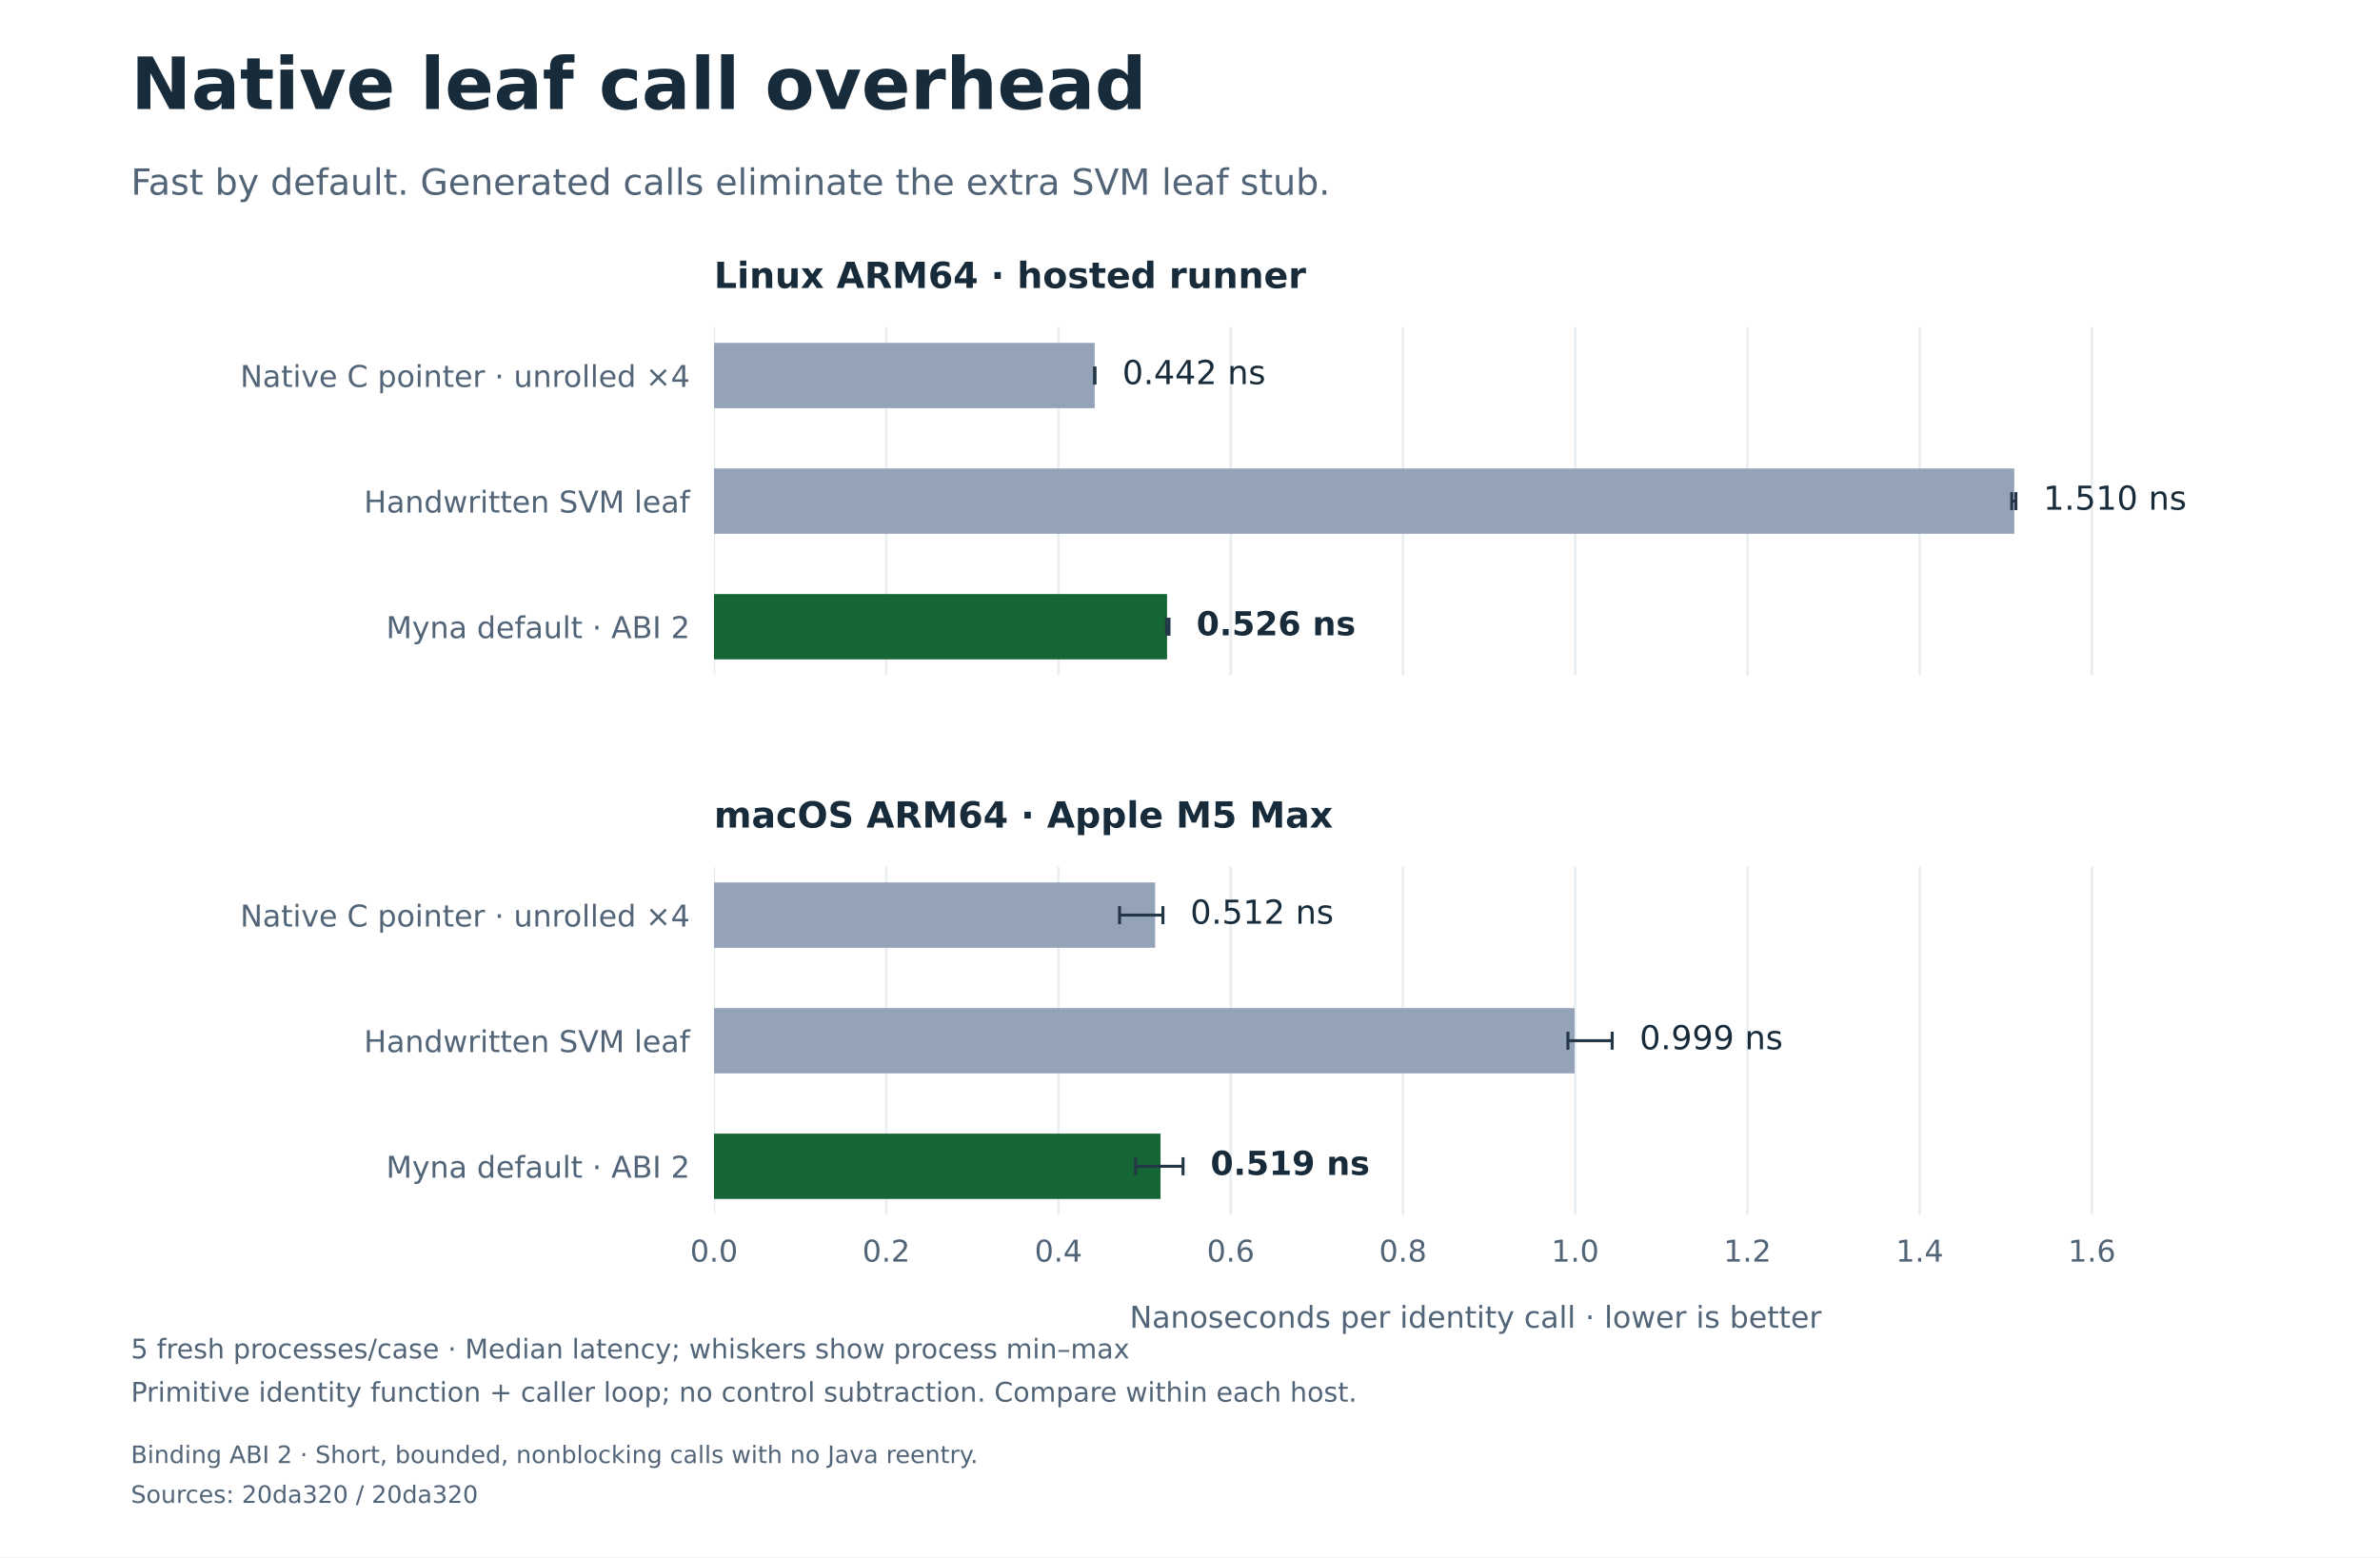
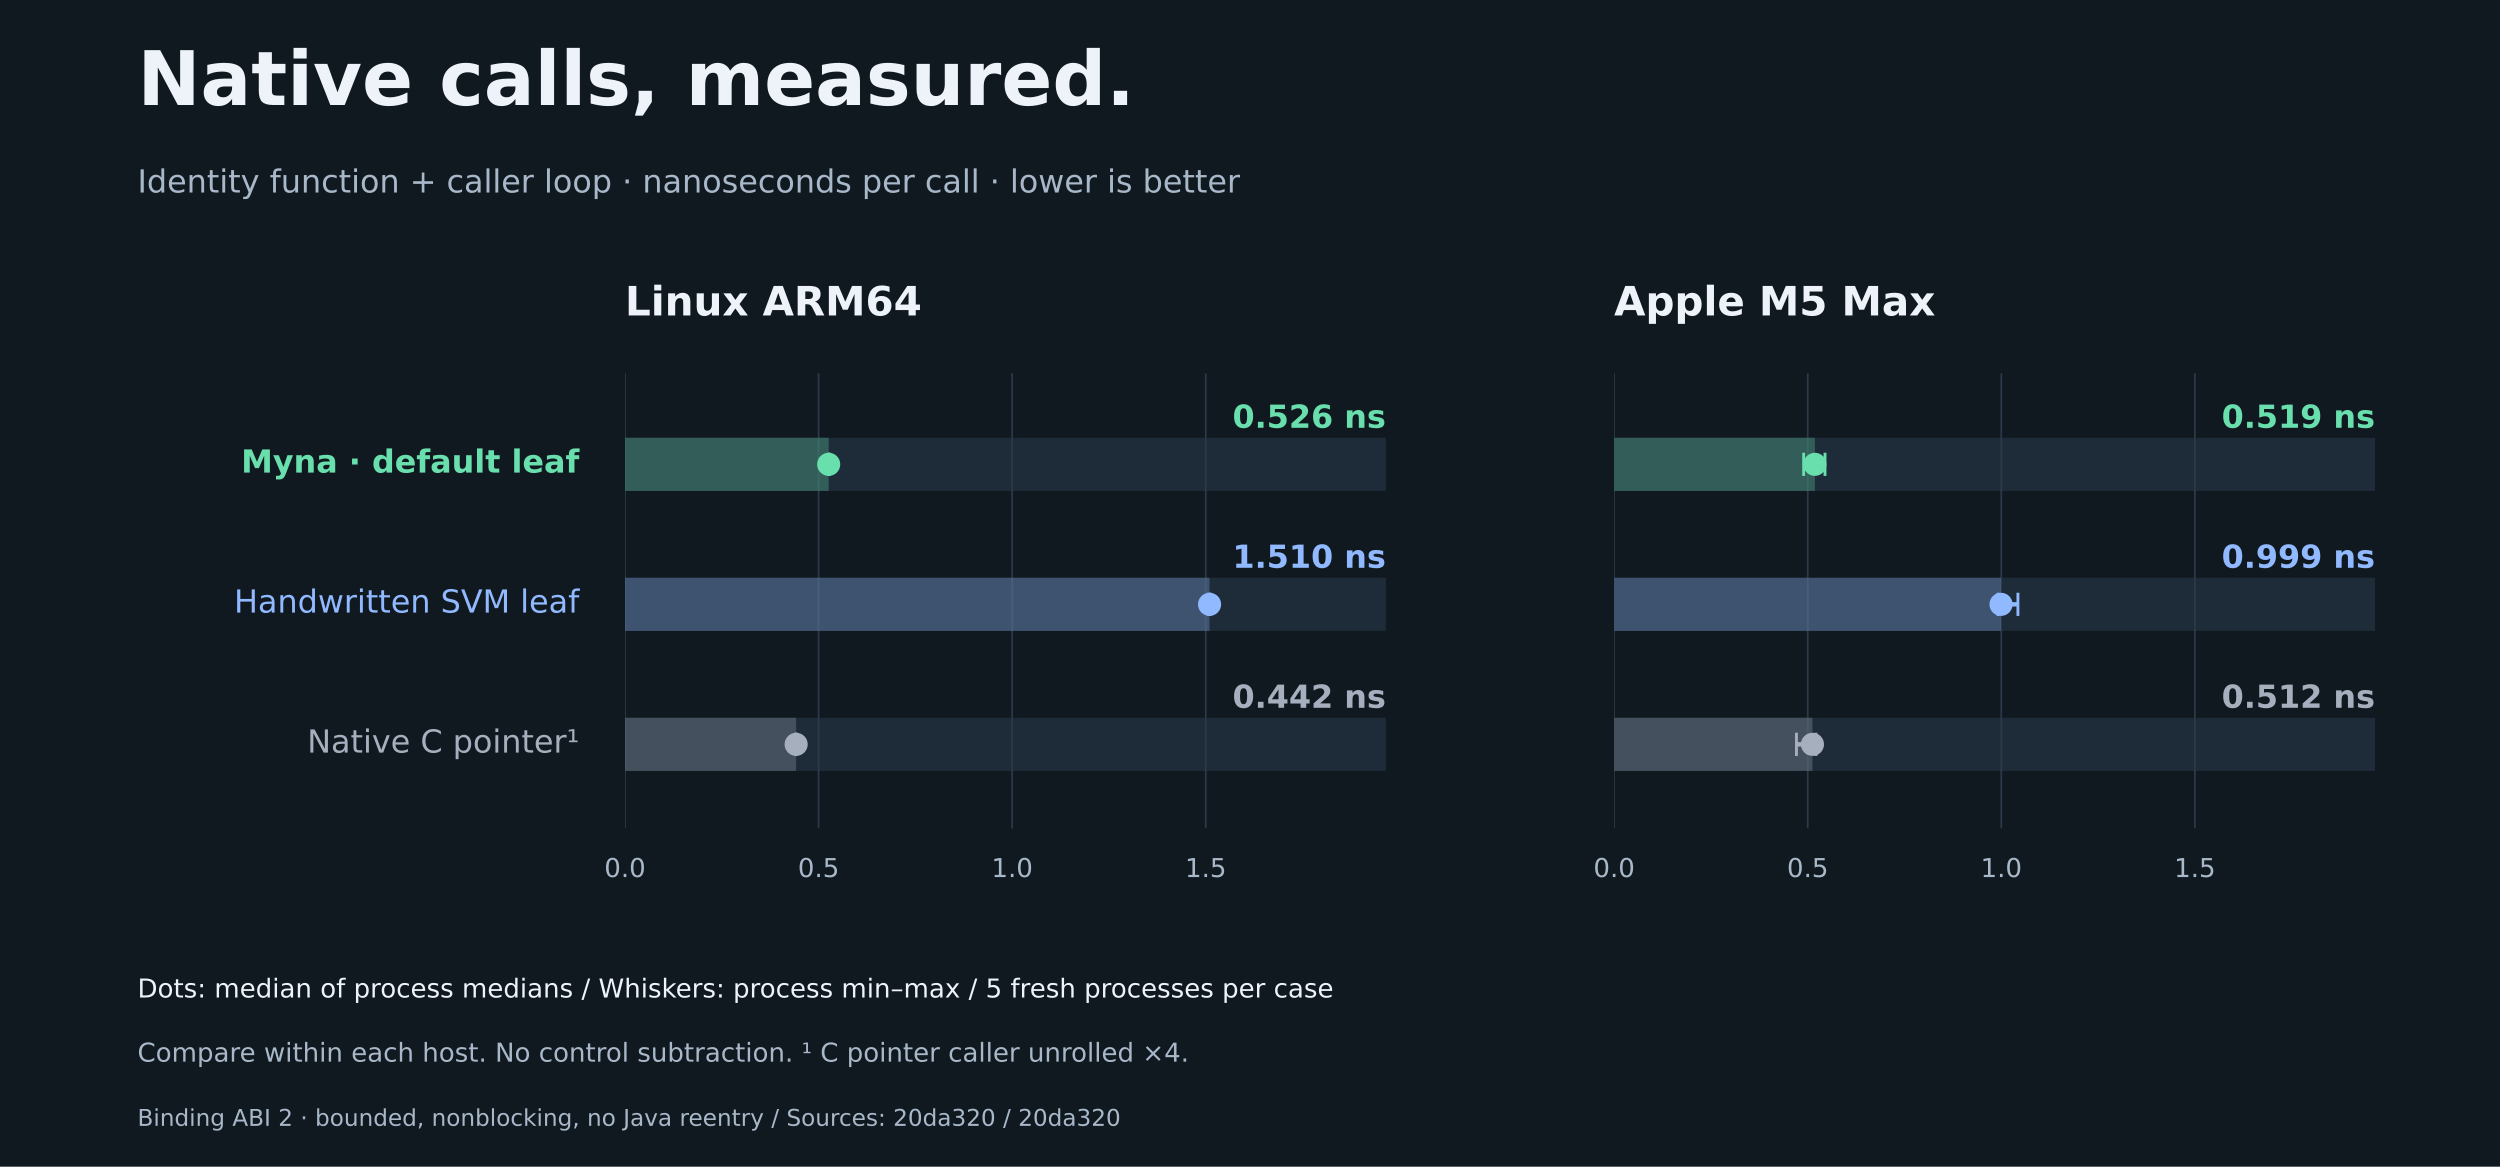
- <svg xmlns="http://www.w3.org/2000/svg" xmlns:xlink="http://www.w3.org/1999/xlink" width="792pt" height="518.4pt" viewBox="0 0 792 518.4" version="1.1">
+ <svg xmlns="http://www.w3.org/2000/svg" xmlns:xlink="http://www.w3.org/1999/xlink" width="864pt" height="403.2pt" viewBox="0 0 864 403.2" version="1.1">
  <defs>
    <style type="text/css">*{stroke-linejoin: round; stroke-linecap: butt}</style>
  </defs>
  <g id="figure_1">
    <g id="patch_1">
-       <path d="M 0 518.4 L 792 518.4 L 792 0 L 0 0 z " style="fill: #ffffff" />
+       <path d="M 0 403.2 L 864 403.2 L 864 0 L 0 0 z " style="fill: #101820" />
    </g>
    <g id="axes_1">
      <g id="patch_2">
-         <path d="M 237.6 224.742 L 744.48 224.742 L 744.48 108.864 L 237.6 108.864 z " style="fill: #ffffff" />
+         <path d="M 216 286.272 L 478.957 286.272 L 478.957 129.024 L 216 129.024 z " style="fill: #101820" />
+       </g>
+       <g id="patch_3">
+         <path d="M 216 151.281 L 478.957 151.281 L 478.957 169.667 L 216 169.667 z " clip-path="url(#pf8308314af)" style="fill: #1e2b38" />
+       </g>
+       <g id="patch_4">
+         <path d="M 216 199.665 L 478.957 199.665 L 478.957 218.051 L 216 218.051 z " clip-path="url(#pf8308314af)" style="fill: #1e2b38" />
+       </g>
+       <g id="patch_5">
+         <path d="M 216 248.049 L 478.957 248.049 L 478.957 266.435 L 216 266.435 z " clip-path="url(#pf8308314af)" style="fill: #1e2b38" />
      </g>
      <g id="matplotlib.axis_1">
        <g id="xtick_1">
          <g id="line2d_1">
-             <path d="M 237.6 224.742 L 237.6 108.864 " clip-path="url(#pe2685f32f4)" style="fill: none; stroke: #e7edf1; stroke-width: 0.8; stroke-linecap: square" />
+             <path d="M 216 286.272 L 216 129.024 " clip-path="url(#pf8308314af)" style="fill: none; stroke: #2b3a48; stroke-width: 0.6; stroke-linecap: square" />
          </g>
          <g id="line2d_2" />
+           <g id="text_1">
+             <text style="font-size: 9px; font-family: 'DejaVu Sans'; text-anchor: middle; fill: #a8b8c8" x="216" y="303.11" transform="rotate(-0 216 303.1099)">0.0</text>
+           </g>
        </g>
        <g id="xtick_2">
          <g id="line2d_3">
-             <path d="M 294.916 224.742 L 294.916 108.864 " clip-path="url(#pe2685f32f4)" style="fill: none; stroke: #e7edf1; stroke-width: 0.8; stroke-linecap: square" />
+             <path d="M 282.902 286.272 L 282.902 129.024 " clip-path="url(#pf8308314af)" style="fill: none; stroke: #2b3a48; stroke-width: 0.6; stroke-linecap: square" />
          </g>
          <g id="line2d_4" />
+           <g id="text_2">
+             <text style="font-size: 9px; font-family: 'DejaVu Sans'; text-anchor: middle; fill: #a8b8c8" x="282.902" y="303.11" transform="rotate(-0 282.902 303.1099)">0.5</text>
+           </g>
        </g>
        <g id="xtick_3">
          <g id="line2d_5">
-             <path d="M 352.232 224.742 L 352.232 108.864 " clip-path="url(#pe2685f32f4)" style="fill: none; stroke: #e7edf1; stroke-width: 0.8; stroke-linecap: square" />
+             <path d="M 349.804 286.272 L 349.804 129.024 " clip-path="url(#pf8308314af)" style="fill: none; stroke: #2b3a48; stroke-width: 0.6; stroke-linecap: square" />
          </g>
          <g id="line2d_6" />
+           <g id="text_3">
+             <text style="font-size: 9px; font-family: 'DejaVu Sans'; text-anchor: middle; fill: #a8b8c8" x="349.804" y="303.11" transform="rotate(-0 349.804 303.1099)">1.0</text>
+           </g>
        </g>
        <g id="xtick_4">
          <g id="line2d_7">
-             <path d="M 409.549 224.742 L 409.549 108.864 " clip-path="url(#pe2685f32f4)" style="fill: none; stroke: #e7edf1; stroke-width: 0.8; stroke-linecap: square" />
+             <path d="M 416.706 286.272 L 416.706 129.024 " clip-path="url(#pf8308314af)" style="fill: none; stroke: #2b3a48; stroke-width: 0.6; stroke-linecap: square" />
          </g>
          <g id="line2d_8" />
-         </g>
+           <g id="text_4">
+             <text style="font-size: 9px; font-family: 'DejaVu Sans'; text-anchor: middle; fill: #a8b8c8" x="416.706" y="303.11" transform="rotate(-0 416.7059 303.1099)">1.5</text>
+           </g>
+         </g>
+       </g>
+       <g id="matplotlib.axis_2" />
+       <g id="patch_6">
+         <path d="M 216 151.281 L 286.392 151.281 L 286.392 169.667 L 216 169.667 z " clip-path="url(#pf8308314af)" style="fill: #69dfad; opacity: 0.28" />
+       </g>
+       <g id="patch_7">
+         <path d="M 216 199.665 L 418.025 199.665 L 418.025 218.051 L 216 218.051 z " clip-path="url(#pf8308314af)" style="fill: #91b9ff; opacity: 0.28" />
+       </g>
+       <g id="patch_8">
+         <path d="M 216 248.049 L 275.148 248.049 L 275.148 266.435 L 216 266.435 z " clip-path="url(#pf8308314af)" style="fill: #a6afbd; opacity: 0.28" />
+       </g>
+       <g id="text_5">
+         <text style="font-weight: 700; font-size: 11px; font-family: 'DejaVu Sans'; text-anchor: end; fill: #69dfad" x="478.957" y="147.848" transform="rotate(-0 478.9565 147.8481)">0.526 ns</text>
+       </g>
+       <g id="text_6">
+         <text style="font-weight: 700; font-size: 11px; font-family: 'DejaVu Sans'; text-anchor: end; fill: #91b9ff" x="478.957" y="196.232" transform="rotate(-0 478.9565 196.2321)">1.510 ns</text>
+       </g>
+       <g id="text_7">
+         <text style="font-weight: 700; font-size: 11px; font-family: 'DejaVu Sans'; text-anchor: end; fill: #a6afbd" x="478.957" y="244.616" transform="rotate(-0 478.9565 244.6161)">0.442 ns</text>
+       </g>
+       <g id="text_8">
+         <text style="font-weight: 700; font-size: 11px; font-family: 'DejaVu Sans'; text-anchor: end; fill: #69dfad" x="200.223" y="163.331" transform="rotate(-0 200.2226 163.3315)">Myna · default leaf</text>
+       </g>
+       <g id="text_9">
+         <text style="font-size: 11px; font-family: 'DejaVu Sans'; text-anchor: end; fill: #91b9ff" x="200.223" y="211.715" transform="rotate(-0 200.2226 211.7155)">Handwritten SVM leaf</text>
+       </g>
+       <g id="text_10">
+         <text style="font-size: 11px; font-family: 'DejaVu Sans'; text-anchor: end; fill: #a6afbd" x="200.223" y="260.099" transform="rotate(-0 200.2226 260.0995)">Native C pointer¹</text>
+       </g>
+       <g id="text_11">
+         <text style="font-weight: 700; font-size: 14px; font-family: 'DejaVu Sans'; text-anchor: start; fill: #edf3f8" x="216" y="109.024" transform="rotate(-0 216 109.024)">Linux ARM64</text>
+       </g>
+       <g id="LineCollection_1">
+         <path d="M 286.304 160.474 L 286.694 160.474 " clip-path="url(#pf8308314af)" style="fill: none; stroke: #69dfad; stroke-width: 1.5" />
+       </g>
+       <g id="line2d_9">
+         <defs>
+           <path id="md009784364" d="M 0 4 L 0 -4 " style="stroke: #69dfad" />
+         </defs>
+         <g clip-path="url(#pf8308314af)">
+           <use xlink:href="#md009784364" x="286.304" y="160.474" style="fill: #69dfad; stroke: #69dfad" />
+         </g>
+       </g>
+       <g id="line2d_10">
+         <g clip-path="url(#pf8308314af)">
+           <use xlink:href="#md009784364" x="286.694" y="160.474" style="fill: #69dfad; stroke: #69dfad" />
+         </g>
+       </g>
+       <g id="LineCollection_2">
+         <path d="M 417.628 208.858 L 418.274 208.858 " clip-path="url(#pf8308314af)" style="fill: none; stroke: #91b9ff; stroke-width: 1.5" />
+       </g>
+       <g id="line2d_11">
+         <defs>
+           <path id="m7cfae5e635" d="M 0 4 L 0 -4 " style="stroke: #91b9ff" />
+         </defs>
+         <g clip-path="url(#pf8308314af)">
+           <use xlink:href="#m7cfae5e635" x="417.628" y="208.858" style="fill: #91b9ff; stroke: #91b9ff" />
+         </g>
+       </g>
+       <g id="line2d_12">
+         <g clip-path="url(#pf8308314af)">
+           <use xlink:href="#m7cfae5e635" x="418.274" y="208.858" style="fill: #91b9ff; stroke: #91b9ff" />
+         </g>
+       </g>
+       <g id="LineCollection_3">
+         <path d="M 275.139 257.242 L 275.184 257.242 " clip-path="url(#pf8308314af)" style="fill: none; stroke: #a6afbd; stroke-width: 1.5" />
+       </g>
+       <g id="line2d_13">
+         <defs>
+           <path id="m332b3d64d9" d="M 0 4 L 0 -4 " style="stroke: #a6afbd" />
+         </defs>
+         <g clip-path="url(#pf8308314af)">
+           <use xlink:href="#m332b3d64d9" x="275.139" y="257.242" style="fill: #a6afbd; stroke: #a6afbd" />
+         </g>
+       </g>
+       <g id="line2d_14">
+         <g clip-path="url(#pf8308314af)">
+           <use xlink:href="#m332b3d64d9" x="275.184" y="257.242" style="fill: #a6afbd; stroke: #a6afbd" />
+         </g>
+       </g>
+       <g id="line2d_15">
+         <defs>
+           <path id="m29797d25f0" d="M 0 3.5 C 0.928 3.5 1.819 3.131 2.475 2.475 C 3.131 1.819 3.5 0.928 3.5 0 C 3.5 -0.928 3.131 -1.819 2.475 -2.475 C 1.819 -3.131 0.928 -3.5 0 -3.5 C -0.928 -3.5 -1.819 -3.131 -2.475 -2.475 C -3.131 -1.819 -3.5 -0.928 -3.5 0 C -3.5 0.928 -3.131 1.819 -2.475 2.475 C -1.819 3.131 -0.928 3.5 0 3.5 z " style="stroke: #69dfad" />
+         </defs>
+         <g clip-path="url(#pf8308314af)">
+           <use xlink:href="#m29797d25f0" x="286.392" y="160.474" style="fill: #69dfad; stroke: #69dfad" />
+         </g>
+       </g>
+       <g id="line2d_16">
+         <defs>
+           <path id="m6e539c28ee" d="M 0 3.5 C 0.928 3.5 1.819 3.131 2.475 2.475 C 3.131 1.819 3.5 0.928 3.5 0 C 3.5 -0.928 3.131 -1.819 2.475 -2.475 C 1.819 -3.131 0.928 -3.5 0 -3.5 C -0.928 -3.5 -1.819 -3.131 -2.475 -2.475 C -3.131 -1.819 -3.5 -0.928 -3.5 0 C -3.5 0.928 -3.131 1.819 -2.475 2.475 C -1.819 3.131 -0.928 3.5 0 3.5 z " style="stroke: #91b9ff" />
+         </defs>
+         <g clip-path="url(#pf8308314af)">
+           <use xlink:href="#m6e539c28ee" x="418.025" y="208.858" style="fill: #91b9ff; stroke: #91b9ff" />
+         </g>
+       </g>
+       <g id="line2d_17">
+         <defs>
+           <path id="m7b6fff24b9" d="M 0 3.5 C 0.928 3.5 1.819 3.131 2.475 2.475 C 3.131 1.819 3.5 0.928 3.5 0 C 3.5 -0.928 3.131 -1.819 2.475 -2.475 C 1.819 -3.131 0.928 -3.5 0 -3.5 C -0.928 -3.5 -1.819 -3.131 -2.475 -2.475 C -3.131 -1.819 -3.5 -0.928 -3.5 0 C -3.5 0.928 -3.131 1.819 -2.475 2.475 C -1.819 3.131 -0.928 3.5 0 3.5 z " style="stroke: #a6afbd" />
+         </defs>
+         <g clip-path="url(#pf8308314af)">
+           <use xlink:href="#m7b6fff24b9" x="275.148" y="257.242" style="fill: #a6afbd; stroke: #a6afbd" />
+         </g>
+       </g>
+     </g>
+     <g id="axes_2">
+       <g id="patch_9">
+         <path d="M 557.843 286.272 L 820.8 286.272 L 820.8 129.024 L 557.843 129.024 z " style="fill: #101820" />
+       </g>
+       <g id="patch_10">
+         <path d="M 557.843 151.281 L 820.8 151.281 L 820.8 169.667 L 557.843 169.667 z " clip-path="url(#p9387bd3e7d)" style="fill: #1e2b38" />
+       </g>
+       <g id="patch_11">
+         <path d="M 557.843 199.665 L 820.8 199.665 L 820.8 218.051 L 557.843 218.051 z " clip-path="url(#p9387bd3e7d)" style="fill: #1e2b38" />
+       </g>
+       <g id="patch_12">
+         <path d="M 557.843 248.049 L 820.8 248.049 L 820.8 266.435 L 557.843 266.435 z " clip-path="url(#p9387bd3e7d)" style="fill: #1e2b38" />
+       </g>
+       <g id="matplotlib.axis_3">
        <g id="xtick_5">
-           <g id="line2d_9">
-             <path d="M 466.865 224.742 L 466.865 108.864 " clip-path="url(#pe2685f32f4)" style="fill: none; stroke: #e7edf1; stroke-width: 0.8; stroke-linecap: square" />
-           </g>
-           <g id="line2d_10" />
+           <g id="line2d_18">
+             <path d="M 557.843 286.272 L 557.843 129.024 " clip-path="url(#p9387bd3e7d)" style="fill: none; stroke: #2b3a48; stroke-width: 0.6; stroke-linecap: square" />
+           </g>
+           <g id="line2d_19" />
+           <g id="text_12">
+             <text style="font-size: 9px; font-family: 'DejaVu Sans'; text-anchor: middle; fill: #a8b8c8" x="557.843" y="303.11" transform="rotate(-0 557.8435 303.1099)">0.0</text>
+           </g>
        </g>
        <g id="xtick_6">
-           <g id="line2d_11">
-             <path d="M 524.181 224.742 L 524.181 108.864 " clip-path="url(#pe2685f32f4)" style="fill: none; stroke: #e7edf1; stroke-width: 0.8; stroke-linecap: square" />
-           </g>
-           <g id="line2d_12" />
+           <g id="line2d_20">
+             <path d="M 624.745 286.272 L 624.745 129.024 " clip-path="url(#p9387bd3e7d)" style="fill: none; stroke: #2b3a48; stroke-width: 0.6; stroke-linecap: square" />
+           </g>
+           <g id="line2d_21" />
+           <g id="text_13">
+             <text style="font-size: 9px; font-family: 'DejaVu Sans'; text-anchor: middle; fill: #a8b8c8" x="624.745" y="303.11" transform="rotate(-0 624.7455 303.1099)">0.5</text>
+           </g>
        </g>
        <g id="xtick_7">
-           <g id="line2d_13">
-             <path d="M 581.497 224.742 L 581.497 108.864 " clip-path="url(#pe2685f32f4)" style="fill: none; stroke: #e7edf1; stroke-width: 0.8; stroke-linecap: square" />
-           </g>
-           <g id="line2d_14" />
+           <g id="line2d_22">
+             <path d="M 691.647 286.272 L 691.647 129.024 " clip-path="url(#p9387bd3e7d)" style="fill: none; stroke: #2b3a48; stroke-width: 0.6; stroke-linecap: square" />
+           </g>
+           <g id="line2d_23" />
+           <g id="text_14">
+             <text style="font-size: 9px; font-family: 'DejaVu Sans'; text-anchor: middle; fill: #a8b8c8" x="691.647" y="303.11" transform="rotate(-0 691.6474 303.1099)">1.0</text>
+           </g>
        </g>
        <g id="xtick_8">
-           <g id="line2d_15">
-             <path d="M 638.814 224.742 L 638.814 108.864 " clip-path="url(#pe2685f32f4)" style="fill: none; stroke: #e7edf1; stroke-width: 0.8; stroke-linecap: square" />
-           </g>
-           <g id="line2d_16" />
-         </g>
-         <g id="xtick_9">
-           <g id="line2d_17">
-             <path d="M 696.13 224.742 L 696.13 108.864 " clip-path="url(#pe2685f32f4)" style="fill: none; stroke: #e7edf1; stroke-width: 0.8; stroke-linecap: square" />
-           </g>
-           <g id="line2d_18" />
-         </g>
-       </g>
-       <g id="matplotlib.axis_2">
-         <g id="ytick_1">
-           <g id="line2d_19" />
-           <g id="text_1">
-             <text style="font-size: 10px; font-family: 'DejaVu Sans'; text-anchor: end; fill: #526578" x="229.6" y="128.799" transform="rotate(-0 229.6 128.7991)">Native C pointer · unrolled ×4</text>
-           </g>
-         </g>
-         <g id="ytick_2">
-           <g id="line2d_20" />
-           <g id="text_2">
-             <text style="font-size: 10px; font-family: 'DejaVu Sans'; text-anchor: end; fill: #526578" x="229.6" y="170.602" transform="rotate(-0 229.6 170.602)">Handwritten SVM leaf</text>
-           </g>
-         </g>
-         <g id="ytick_3">
-           <g id="line2d_21" />
-           <g id="text_3">
-             <text style="font-size: 10px; font-family: 'DejaVu Sans'; text-anchor: end; fill: #526578" x="229.6" y="212.405" transform="rotate(-0 229.6 212.4049)">Myna default · ABI 2</text>
-           </g>
-         </g>
-       </g>
-       <g id="patch_3">
-         <path d="M 237.6 114.131 L 364.283 114.131 L 364.283 135.869 L 237.6 135.869 z " clip-path="url(#pe2685f32f4)" style="fill: #94a3b8" />
-       </g>
-       <g id="text_4">
-         <text style="font-size: 11px; font-family: 'DejaVu Sans'; text-anchor: start; fill: #172b3a" x="373.484" y="127.857" transform="rotate(-0 373.4839 127.8573)">0.442 ns</text>
-       </g>
-       <g id="patch_4">
-         <path d="M 237.6 155.934 L 670.297 155.934 L 670.297 177.672 L 237.6 177.672 z " clip-path="url(#pe2685f32f4)" style="fill: #94a3b8" />
-       </g>
-       <g id="text_5">
-         <text style="font-size: 11px; font-family: 'DejaVu Sans'; text-anchor: start; fill: #172b3a" x="679.955" y="169.66" transform="rotate(-0 679.9546 169.6602)">1.510 ns</text>
-       </g>
-       <g id="patch_5">
-         <path d="M 237.6 197.737 L 388.365 197.737 L 388.365 219.474 L 237.6 219.474 z " clip-path="url(#pe2685f32f4)" style="fill: #166534" />
-       </g>
-       <g id="text_6">
-         <text style="font-weight: 700; font-size: 11px; font-family: 'DejaVu Sans'; text-anchor: start; fill: #172b3a" x="398.137" y="211.463" transform="rotate(-0 398.1365 211.4631)">0.526 ns</text>
-       </g>
-       <g id="text_7">
-         <text style="font-weight: 700; font-size: 12px; font-family: 'DejaVu Sans'; text-anchor: start; fill: #172b3a" x="237.6" y="95.864" transform="rotate(-0 237.6 95.864)">Linux ARM64 · hosted runner</text>
-       </g>
-       <g id="LineCollection_1">
-         <path d="M 364.264 125 L 364.36 125 " clip-path="url(#pe2685f32f4)" style="fill: none; stroke: #243746" />
-       </g>
-       <g id="line2d_22">
-         <defs>
-           <path id="md55db61f1a" d="M 0 3 L 0 -3 " style="stroke: #243746" />
-         </defs>
-         <g clip-path="url(#pe2685f32f4)">
-           <use xlink:href="#md55db61f1a" x="364.264" y="125" style="fill: #1f77b4; stroke: #243746" />
-         </g>
-       </g>
-       <g id="line2d_23">
-         <g clip-path="url(#pe2685f32f4)">
-           <use xlink:href="#md55db61f1a" x="364.36" y="125" style="fill: #1f77b4; stroke: #243746" />
-         </g>
-       </g>
-       <g id="LineCollection_2">
-         <path d="M 669.446 166.803 L 670.831 166.803 " clip-path="url(#pe2685f32f4)" style="fill: none; stroke: #243746" />
-       </g>
-       <g id="line2d_24">
-         <g clip-path="url(#pe2685f32f4)">
-           <use xlink:href="#md55db61f1a" x="669.446" y="166.803" style="fill: #1f77b4; stroke: #243746" />
-         </g>
-       </g>
-       <g id="line2d_25">
-         <g clip-path="url(#pe2685f32f4)">
-           <use xlink:href="#md55db61f1a" x="670.831" y="166.803" style="fill: #1f77b4; stroke: #243746" />
-         </g>
-       </g>
-       <g id="LineCollection_3">
-         <path d="M 388.176 208.606 L 389.013 208.606 " clip-path="url(#pe2685f32f4)" style="fill: none; stroke: #243746" />
+           <g id="line2d_24">
+             <path d="M 758.549 286.272 L 758.549 129.024 " clip-path="url(#p9387bd3e7d)" style="fill: none; stroke: #2b3a48; stroke-width: 0.6; stroke-linecap: square" />
+           </g>
+           <g id="line2d_25" />
+           <g id="text_15">
+             <text style="font-size: 9px; font-family: 'DejaVu Sans'; text-anchor: middle; fill: #a8b8c8" x="758.549" y="303.11" transform="rotate(-0 758.5494 303.1099)">1.5</text>
+           </g>
+         </g>
+       </g>
+       <g id="matplotlib.axis_4" />
+       <g id="patch_13">
+         <path d="M 557.843 151.281 L 627.223 151.281 L 627.223 169.667 L 557.843 169.667 z " clip-path="url(#p9387bd3e7d)" style="fill: #69dfad; opacity: 0.28" />
+       </g>
+       <g id="patch_14">
+         <path d="M 557.843 199.665 L 691.555 199.665 L 691.555 218.051 L 557.843 218.051 z " clip-path="url(#p9387bd3e7d)" style="fill: #91b9ff; opacity: 0.28" />
+       </g>
+       <g id="patch_15">
+         <path d="M 557.843 248.049 L 626.384 248.049 L 626.384 266.435 L 557.843 266.435 z " clip-path="url(#p9387bd3e7d)" style="fill: #a6afbd; opacity: 0.28" />
+       </g>
+       <g id="text_16">
+         <text style="font-weight: 700; font-size: 11px; font-family: 'DejaVu Sans'; text-anchor: end; fill: #69dfad" x="820.8" y="147.848" transform="rotate(-0 820.8 147.8481)">0.519 ns</text>
+       </g>
+       <g id="text_17">
+         <text style="font-weight: 700; font-size: 11px; font-family: 'DejaVu Sans'; text-anchor: end; fill: #91b9ff" x="820.8" y="196.232" transform="rotate(-0 820.8 196.2321)">0.999 ns</text>
+       </g>
+       <g id="text_18">
+         <text style="font-weight: 700; font-size: 11px; font-family: 'DejaVu Sans'; text-anchor: end; fill: #a6afbd" x="820.8" y="244.616" transform="rotate(-0 820.8 244.6161)">0.512 ns</text>
+       </g>
+       <g id="text_19">
+         <text style="font-weight: 700; font-size: 14px; font-family: 'DejaVu Sans'; text-anchor: start; fill: #edf3f8" x="557.843" y="109.024" transform="rotate(-0 557.8435 109.024)">Apple M5 Max</text>
+       </g>
+       <g id="LineCollection_4">
+         <path d="M 623.345 160.474 L 630.719 160.474 " clip-path="url(#p9387bd3e7d)" style="fill: none; stroke: #69dfad; stroke-width: 1.5" />
      </g>
      <g id="line2d_26">
-         <g clip-path="url(#pe2685f32f4)">
-           <use xlink:href="#md55db61f1a" x="388.176" y="208.606" style="fill: #1f77b4; stroke: #243746" />
+         <g clip-path="url(#p9387bd3e7d)">
+           <use xlink:href="#md009784364" x="623.345" y="160.474" style="fill: #69dfad; stroke: #69dfad" />
        </g>
      </g>
      <g id="line2d_27">
-         <g clip-path="url(#pe2685f32f4)">
-           <use xlink:href="#md55db61f1a" x="389.013" y="208.606" style="fill: #1f77b4; stroke: #243746" />
-         </g>
-       </g>
-     </g>
-     <g id="axes_2">
-       <g id="patch_6">
-         <path d="M 237.6 404.352 L 744.48 404.352 L 744.48 288.474 L 237.6 288.474 z " style="fill: #ffffff" />
-       </g>
-       <g id="matplotlib.axis_3">
-         <g id="xtick_10">
-           <g id="line2d_28">
-             <path d="M 237.6 404.352 L 237.6 288.474 " clip-path="url(#pbce3370e27)" style="fill: none; stroke: #e7edf1; stroke-width: 0.8; stroke-linecap: square" />
-           </g>
-           <g id="line2d_29" />
-           <g id="text_8">
-             <text style="font-size: 10px; font-family: 'DejaVu Sans'; text-anchor: middle; fill: #526578" x="237.6" y="419.95" transform="rotate(-0 237.6 419.9497)">0.0</text>
-           </g>
-         </g>
-         <g id="xtick_11">
-           <g id="line2d_30">
-             <path d="M 294.916 404.352 L 294.916 288.474 " clip-path="url(#pbce3370e27)" style="fill: none; stroke: #e7edf1; stroke-width: 0.8; stroke-linecap: square" />
-           </g>
-           <g id="line2d_31" />
-           <g id="text_9">
-             <text style="font-size: 10px; font-family: 'DejaVu Sans'; text-anchor: middle; fill: #526578" x="294.916" y="419.95" transform="rotate(-0 294.9162 419.9497)">0.2</text>
-           </g>
-         </g>
-         <g id="xtick_12">
-           <g id="line2d_32">
-             <path d="M 352.232 404.352 L 352.232 288.474 " clip-path="url(#pbce3370e27)" style="fill: none; stroke: #e7edf1; stroke-width: 0.8; stroke-linecap: square" />
-           </g>
-           <g id="line2d_33" />
-           <g id="text_10">
-             <text style="font-size: 10px; font-family: 'DejaVu Sans'; text-anchor: middle; fill: #526578" x="352.232" y="419.95" transform="rotate(-0 352.2325 419.9497)">0.4</text>
-           </g>
-         </g>
-         <g id="xtick_13">
-           <g id="line2d_34">
-             <path d="M 409.549 404.352 L 409.549 288.474 " clip-path="url(#pbce3370e27)" style="fill: none; stroke: #e7edf1; stroke-width: 0.8; stroke-linecap: square" />
-           </g>
-           <g id="line2d_35" />
-           <g id="text_11">
-             <text style="font-size: 10px; font-family: 'DejaVu Sans'; text-anchor: middle; fill: #526578" x="409.549" y="419.95" transform="rotate(-0 409.5487 419.9497)">0.6</text>
-           </g>
-         </g>
-         <g id="xtick_14">
-           <g id="line2d_36">
-             <path d="M 466.865 404.352 L 466.865 288.474 " clip-path="url(#pbce3370e27)" style="fill: none; stroke: #e7edf1; stroke-width: 0.8; stroke-linecap: square" />
-           </g>
-           <g id="line2d_37" />
-           <g id="text_12">
-             <text style="font-size: 10px; font-family: 'DejaVu Sans'; text-anchor: middle; fill: #526578" x="466.865" y="419.95" transform="rotate(-0 466.865 419.9497)">0.8</text>
-           </g>
-         </g>
-         <g id="xtick_15">
-           <g id="line2d_38">
-             <path d="M 524.181 404.352 L 524.181 288.474 " clip-path="url(#pbce3370e27)" style="fill: none; stroke: #e7edf1; stroke-width: 0.8; stroke-linecap: square" />
-           </g>
-           <g id="line2d_39" />
-           <g id="text_13">
-             <text style="font-size: 10px; font-family: 'DejaVu Sans'; text-anchor: middle; fill: #526578" x="524.181" y="419.95" transform="rotate(-0 524.1812 419.9497)">1.0</text>
-           </g>
-         </g>
-         <g id="xtick_16">
-           <g id="line2d_40">
-             <path d="M 581.497 404.352 L 581.497 288.474 " clip-path="url(#pbce3370e27)" style="fill: none; stroke: #e7edf1; stroke-width: 0.8; stroke-linecap: square" />
-           </g>
-           <g id="line2d_41" />
-           <g id="text_14">
-             <text style="font-size: 10px; font-family: 'DejaVu Sans'; text-anchor: middle; fill: #526578" x="581.497" y="419.95" transform="rotate(-0 581.4974 419.9497)">1.2</text>
-           </g>
-         </g>
-         <g id="xtick_17">
-           <g id="line2d_42">
-             <path d="M 638.814 404.352 L 638.814 288.474 " clip-path="url(#pbce3370e27)" style="fill: none; stroke: #e7edf1; stroke-width: 0.8; stroke-linecap: square" />
-           </g>
-           <g id="line2d_43" />
-           <g id="text_15">
-             <text style="font-size: 10px; font-family: 'DejaVu Sans'; text-anchor: middle; fill: #526578" x="638.814" y="419.95" transform="rotate(-0 638.8137 419.9497)">1.4</text>
-           </g>
-         </g>
-         <g id="xtick_18">
-           <g id="line2d_44">
-             <path d="M 696.13 404.352 L 696.13 288.474 " clip-path="url(#pbce3370e27)" style="fill: none; stroke: #e7edf1; stroke-width: 0.8; stroke-linecap: square" />
-           </g>
-           <g id="line2d_45" />
-           <g id="text_16">
-             <text style="font-size: 10px; font-family: 'DejaVu Sans'; text-anchor: middle; fill: #526578" x="696.13" y="419.95" transform="rotate(-0 696.1299 419.9497)">1.6</text>
-           </g>
-         </g>
-         <g id="text_17">
-           <text style="font-size: 10px; font-family: 'DejaVu Sans'; text-anchor: middle; fill: #526578" x="491.04" y="441.95" transform="rotate(-0 491.04 441.9504)">Nanoseconds per identity call · lower is better</text>
-         </g>
-       </g>
-       <g id="matplotlib.axis_4">
-         <g id="ytick_4">
-           <g id="line2d_46" />
-           <g id="text_18">
-             <text style="font-size: 10px; font-family: 'DejaVu Sans'; text-anchor: end; fill: #526578" x="229.6" y="308.409" transform="rotate(-0 229.6 308.4095)">Native C pointer · unrolled ×4</text>
-           </g>
-         </g>
-         <g id="ytick_5">
-           <g id="line2d_47" />
-           <g id="text_19">
-             <text style="font-size: 10px; font-family: 'DejaVu Sans'; text-anchor: end; fill: #526578" x="229.6" y="350.212" transform="rotate(-0 229.6 350.2124)">Handwritten SVM leaf</text>
-           </g>
-         </g>
-         <g id="ytick_6">
-           <g id="line2d_48" />
-           <g id="text_20">
-             <text style="font-size: 10px; font-family: 'DejaVu Sans'; text-anchor: end; fill: #526578" x="229.6" y="392.015" transform="rotate(-0 229.6 392.0153)">Myna default · ABI 2</text>
-           </g>
-         </g>
-       </g>
-       <g id="patch_7">
-         <path d="M 237.6 293.742 L 384.399 293.742 L 384.399 315.479 L 237.6 315.479 z " clip-path="url(#pbce3370e27)" style="fill: #94a3b8" />
-       </g>
-       <g id="text_21">
-         <text style="font-size: 11px; font-family: 'DejaVu Sans'; text-anchor: start; fill: #172b3a" x="396.119" y="307.468" transform="rotate(-0 396.1193 307.4677)">0.512 ns</text>
-       </g>
-       <g id="patch_8">
-         <path d="M 237.6 335.544 L 523.983 335.544 L 523.983 357.282 L 237.6 357.282 z " clip-path="url(#pbce3370e27)" style="fill: #94a3b8" />
-       </g>
-       <g id="text_22">
-         <text style="font-size: 11px; font-family: 'DejaVu Sans'; text-anchor: start; fill: #172b3a" x="545.612" y="349.271" transform="rotate(-0 545.6118 349.2706)">0.999 ns</text>
-       </g>
-       <g id="patch_9">
-         <path d="M 237.6 377.347 L 386.196 377.347 L 386.196 399.085 L 237.6 399.085 z " clip-path="url(#pbce3370e27)" style="fill: #166534" />
-       </g>
-       <g id="text_23">
-         <text style="font-weight: 700; font-size: 11px; font-family: 'DejaVu Sans'; text-anchor: start; fill: #172b3a" x="402.808" y="391.074" transform="rotate(-0 402.8085 391.0735)">0.519 ns</text>
-       </g>
-       <g id="text_24">
-         <text style="font-weight: 700; font-size: 12px; font-family: 'DejaVu Sans'; text-anchor: start; fill: #172b3a" x="237.6" y="275.474" transform="rotate(-0 237.6 275.4744)">macOS ARM64 · Apple M5 Max</text>
-       </g>
-       <g id="LineCollection_4">
-         <path d="M 372.553 304.61 L 386.995 304.61 " clip-path="url(#pbce3370e27)" style="fill: none; stroke: #243746" />
-       </g>
-       <g id="line2d_49">
-         <g clip-path="url(#pbce3370e27)">
-           <use xlink:href="#md55db61f1a" x="372.553" y="304.61" style="fill: #1f77b4; stroke: #243746" />
-         </g>
-       </g>
-       <g id="line2d_50">
-         <g clip-path="url(#pbce3370e27)">
-           <use xlink:href="#md55db61f1a" x="386.995" y="304.61" style="fill: #1f77b4; stroke: #243746" />
+         <g clip-path="url(#p9387bd3e7d)">
+           <use xlink:href="#md009784364" x="630.719" y="160.474" style="fill: #69dfad; stroke: #69dfad" />
        </g>
      </g>
      <g id="LineCollection_5">
-         <path d="M 521.762 346.413 L 536.488 346.413 " clip-path="url(#pbce3370e27)" style="fill: none; stroke: #243746" />
-       </g>
-       <g id="line2d_51">
-         <g clip-path="url(#pbce3370e27)">
-           <use xlink:href="#md55db61f1a" x="521.762" y="346.413" style="fill: #1f77b4; stroke: #243746" />
-         </g>
-       </g>
-       <g id="line2d_52">
-         <g clip-path="url(#pbce3370e27)">
-           <use xlink:href="#md55db61f1a" x="536.488" y="346.413" style="fill: #1f77b4; stroke: #243746" />
+         <path d="M 690.518 208.858 L 697.393 208.858 " clip-path="url(#p9387bd3e7d)" style="fill: none; stroke: #91b9ff; stroke-width: 1.5" />
+       </g>
+       <g id="line2d_28">
+         <g clip-path="url(#p9387bd3e7d)">
+           <use xlink:href="#m7cfae5e635" x="690.518" y="208.858" style="fill: #91b9ff; stroke: #91b9ff" />
+         </g>
+       </g>
+       <g id="line2d_29">
+         <g clip-path="url(#p9387bd3e7d)">
+           <use xlink:href="#m7cfae5e635" x="697.393" y="208.858" style="fill: #91b9ff; stroke: #91b9ff" />
        </g>
      </g>
      <g id="LineCollection_6">
-         <path d="M 377.892 388.216 L 393.685 388.216 " clip-path="url(#pbce3370e27)" style="fill: none; stroke: #243746" />
-       </g>
-       <g id="line2d_53">
-         <g clip-path="url(#pbce3370e27)">
-           <use xlink:href="#md55db61f1a" x="377.892" y="388.216" style="fill: #1f77b4; stroke: #243746" />
-         </g>
-       </g>
-       <g id="line2d_54">
-         <g clip-path="url(#pbce3370e27)">
-           <use xlink:href="#md55db61f1a" x="393.685" y="388.216" style="fill: #1f77b4; stroke: #243746" />
-         </g>
-       </g>
-     </g>
-     <g id="text_25">
-       <text style="font-weight: 700; font-size: 24px; font-family: 'DejaVu Sans'; text-anchor: start; fill: #172b3a" x="43.56" y="36.288" transform="rotate(-0 43.56 36.288)">Native leaf call overhead</text>
-     </g>
-     <g id="text_26">
-       <text style="font-size: 12px; font-family: 'DejaVu Sans'; text-anchor: start; fill: #526578" x="43.56" y="64.8" transform="rotate(-0 43.56 64.8)">Fast by default. Generated calls eliminate the extra SVM leaf stub.</text>
-     </g>
-     <g id="text_27">
-       <text style="font-size: 9px; font-family: 'DejaVu Sans'; fill: #526578" transform="translate(43.56 452.16)">5 fresh processes/case · Median latency; whiskers show process min–max</text>
-       <text style="font-size: 9px; font-family: 'DejaVu Sans'; fill: #526578" transform="translate(43.56 466.56)">Primitive identity function + caller loop; no control subtraction. Compare within each host.</text>
-     </g>
-     <g id="text_28">
-       <text style="font-size: 8px; font-family: 'DejaVu Sans'; fill: #526578" transform="translate(43.56 486.9954)">Binding ABI 2 · Short, bounded, nonblocking calls with no Java reentry.</text>
-       <text style="font-size: 8px; font-family: 'DejaVu Sans'; fill: #526578" transform="translate(43.56 500.256)">Sources: 20da320 / 20da320</text>
+         <path d="M 620.853 257.242 L 627.596 257.242 " clip-path="url(#p9387bd3e7d)" style="fill: none; stroke: #a6afbd; stroke-width: 1.5" />
+       </g>
+       <g id="line2d_30">
+         <g clip-path="url(#p9387bd3e7d)">
+           <use xlink:href="#m332b3d64d9" x="620.853" y="257.242" style="fill: #a6afbd; stroke: #a6afbd" />
+         </g>
+       </g>
+       <g id="line2d_31">
+         <g clip-path="url(#p9387bd3e7d)">
+           <use xlink:href="#m332b3d64d9" x="627.596" y="257.242" style="fill: #a6afbd; stroke: #a6afbd" />
+         </g>
+       </g>
+       <g id="line2d_32">
+         <g clip-path="url(#p9387bd3e7d)">
+           <use xlink:href="#m29797d25f0" x="627.223" y="160.474" style="fill: #69dfad; stroke: #69dfad" />
+         </g>
+       </g>
+       <g id="line2d_33">
+         <g clip-path="url(#p9387bd3e7d)">
+           <use xlink:href="#m6e539c28ee" x="691.555" y="208.858" style="fill: #91b9ff; stroke: #91b9ff" />
+         </g>
+       </g>
+       <g id="line2d_34">
+         <g clip-path="url(#p9387bd3e7d)">
+           <use xlink:href="#m7b6fff24b9" x="626.384" y="257.242" style="fill: #a6afbd; stroke: #a6afbd" />
+         </g>
+       </g>
+     </g>
+     <g id="text_20">
+       <text style="font-weight: 700; font-size: 26px; font-family: 'DejaVu Sans'; text-anchor: start; fill: #edf3f8" x="47.52" y="36.288" transform="rotate(-0 47.52 36.288)">Native calls, measured.</text>
+     </g>
+     <g id="text_21">
+       <text style="font-size: 11px; font-family: 'DejaVu Sans'; text-anchor: start; fill: #a8b8c8" x="47.52" y="66.528" transform="rotate(-0 47.52 66.528)">Identity function + caller loop · nanoseconds per call · lower is better</text>
+     </g>
+     <g id="text_22">
+       <text style="font-size: 9px; font-family: 'DejaVu Sans'; text-anchor: start; fill: #edf3f8" x="47.52" y="344.736" transform="rotate(-0 47.52 344.736)">Dots: median of process medians   /   Whiskers: process min–max   /   5 fresh processes per case</text>
+     </g>
+     <g id="text_23">
+       <text style="font-size: 9px; font-family: 'DejaVu Sans'; text-anchor: start; fill: #a8b8c8" x="47.52" y="366.912" transform="rotate(-0 47.52 366.912)">Compare within each host. No control subtraction. ¹ C pointer caller unrolled ×4.</text>
+     </g>
+     <g id="text_24">
+       <text style="font-size: 8px; font-family: 'DejaVu Sans'; text-anchor: start; fill: #a8b8c8" x="47.52" y="389.088" transform="rotate(-0 47.52 389.088)">Binding ABI 2 · bounded, nonblocking, no Java reentry   /   Sources: 20da320 / 20da320</text>
    </g>
  </g>
  <defs>
-     <clipPath id="pe2685f32f4">
-       <rect x="237.6" y="108.864" width="506.88" height="115.878" />
+     <clipPath id="pf8308314af">
+       <rect x="216" y="129.024" width="262.957" height="157.248" />
    </clipPath>
-     <clipPath id="pbce3370e27">
-       <rect x="237.6" y="288.474" width="506.88" height="115.878" />
+     <clipPath id="p9387bd3e7d">
+       <rect x="557.843" y="129.024" width="262.957" height="157.248" />
    </clipPath>
  </defs>
</svg>
